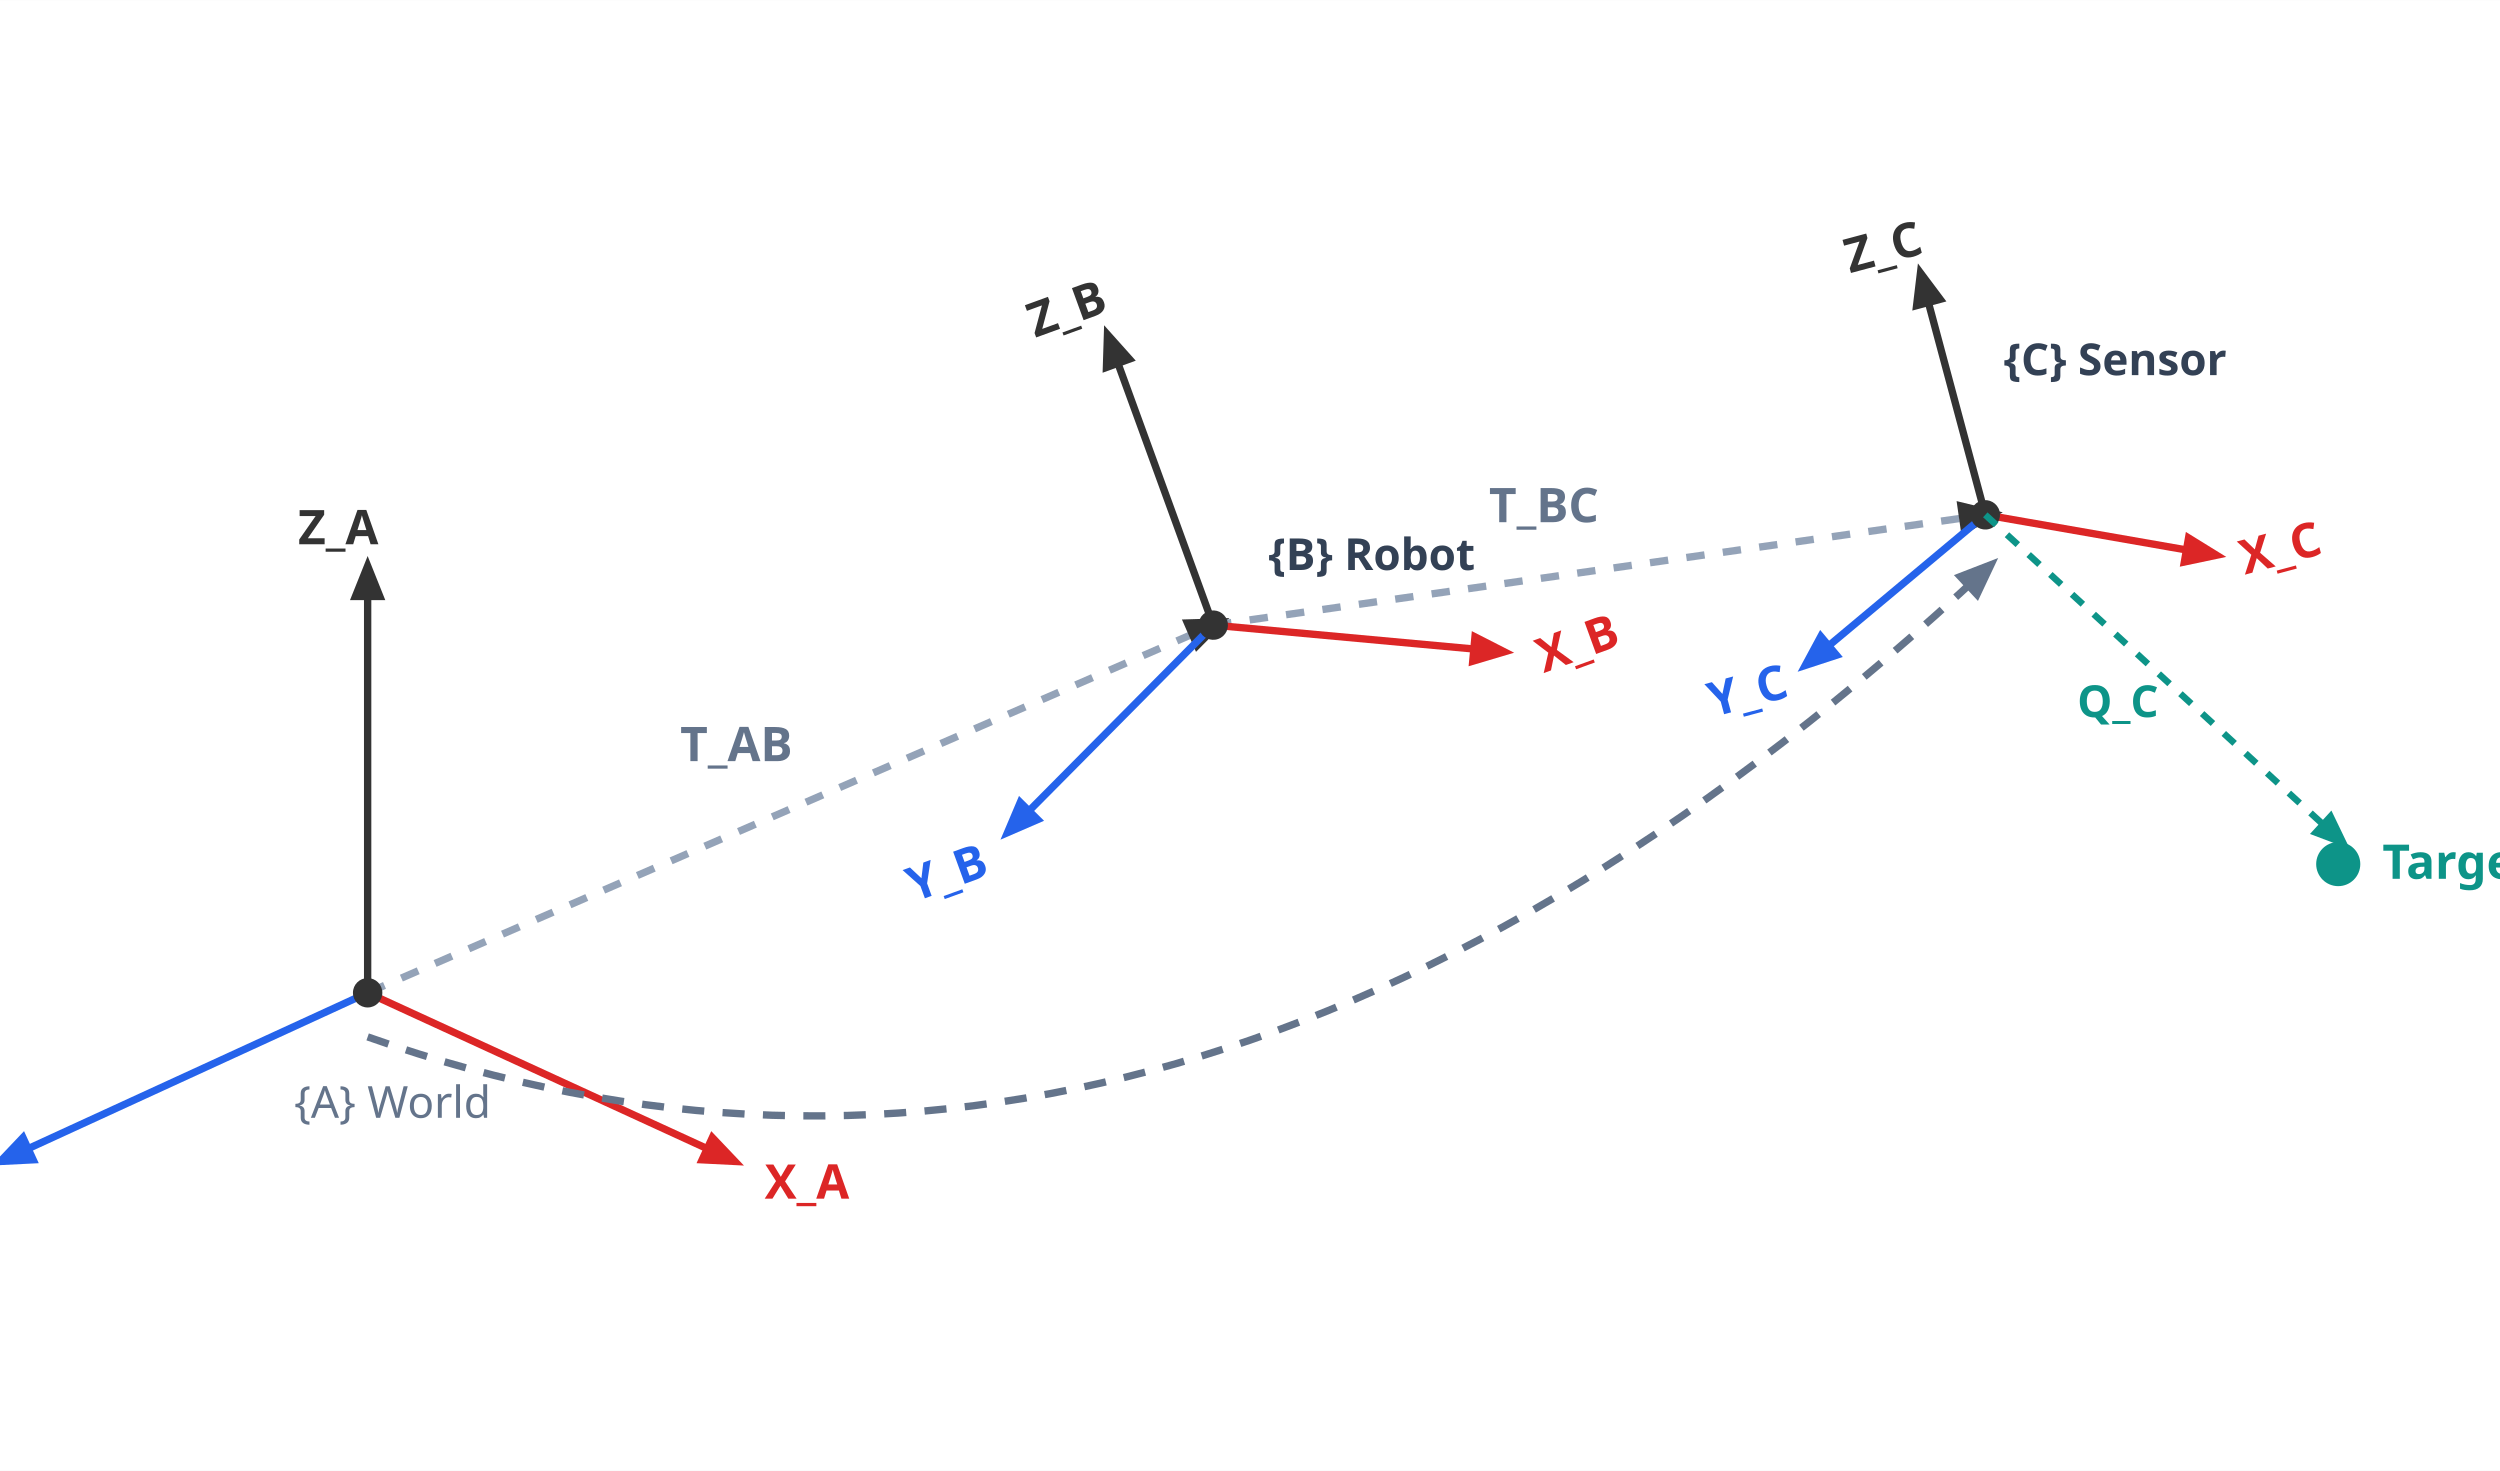
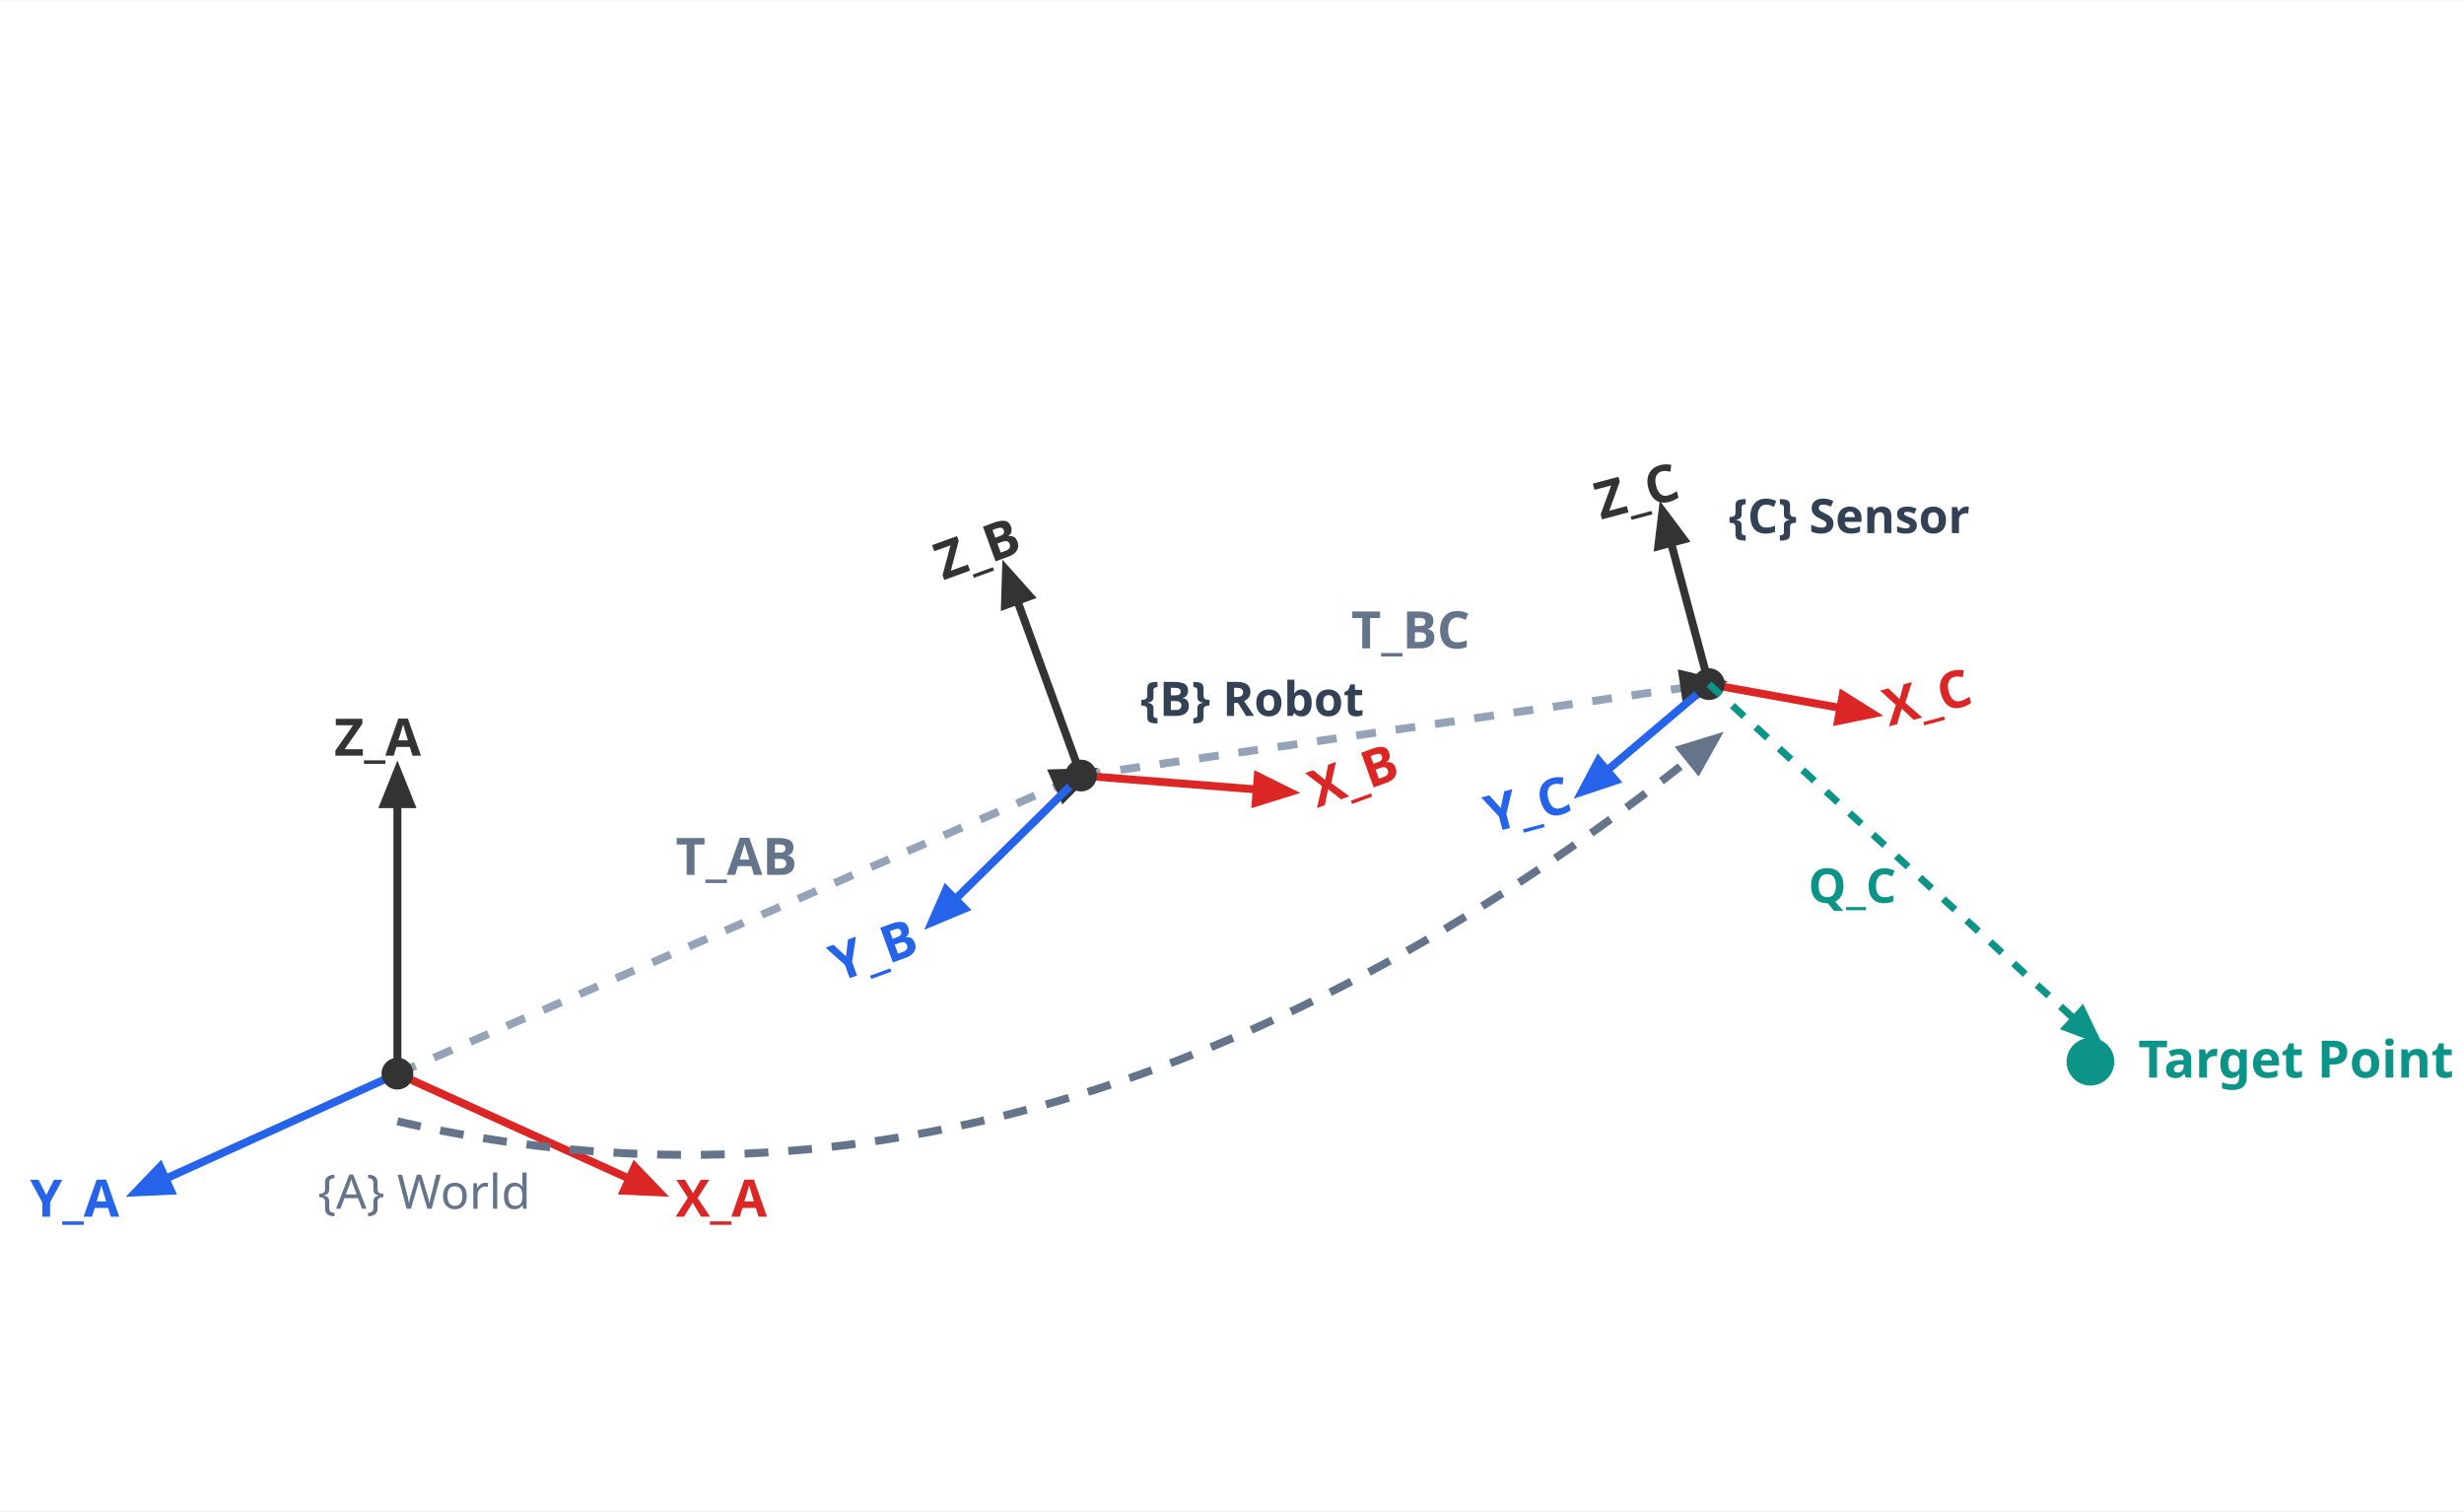
- <svg xmlns="http://www.w3.org/2000/svg" viewBox="0 0 680 400" width="600" height="353">
+ <svg xmlns="http://www.w3.org/2000/svg" viewBox="0 0 620 380" width="600" height="368">
  <defs>
    <marker id="chainArrow" viewBox="0 0 10 10" refX="6" refY="5" markerWidth="6" markerHeight="6" orient="auto-start-reverse">
      <path d="M 0 1 L 10 5 L 0 9 z" fill="#333" />
    </marker>
    <marker id="chainArrowGray" viewBox="0 0 10 10" refX="6" refY="5" markerWidth="6" markerHeight="6" orient="auto-start-reverse">
      <path d="M 0 1 L 10 5 L 0 9 z" fill="#64748b" />
    </marker>
    <marker id="chainArrowRed" viewBox="0 0 10 10" refX="6" refY="5" markerWidth="6" markerHeight="6" orient="auto-start-reverse">
      <path d="M 0 1 L 10 5 L 0 9 z" fill="#dc2626" />
    </marker>
    <marker id="chainArrowBlue" viewBox="0 0 10 10" refX="6" refY="5" markerWidth="6" markerHeight="6" orient="auto-start-reverse">
      <path d="M 0 1 L 10 5 L 0 9 z" fill="#2563eb" />
    </marker>
    <marker id="chainArrowTeal" viewBox="0 0 10 10" refX="6" refY="5" markerWidth="6" markerHeight="6" orient="auto-start-reverse">
      <path d="M 0 1 L 10 5 L 0 9 z" fill="#0d9488" />
    </marker>
  </defs>
  <rect width="100%" height="100%" fill="#ffffff" />
-   <line x1="100" y1="270" x2="330" y2="170" stroke="#94a3b8" stroke-width="2" stroke-dasharray="5,5" marker-end="url(#chainArrow)" />
-   <text x="185" y="207" font-family="sans-serif" font-size="13" font-weight="bold" fill="#64748b">T_AB</text>
-   <line x1="330" y1="170" x2="540" y2="140" stroke="#94a3b8" stroke-width="2" stroke-dasharray="5,5" marker-end="url(#chainArrow)" />
-   <text x="405" y="142" font-family="sans-serif" font-size="13" font-weight="bold" fill="#64748b">T_BC</text>
+   <line x1="100" y1="270" x2="272" y2="195" stroke="#94a3b8" stroke-width="2" stroke-dasharray="5,5" marker-end="url(#chainArrow)" />
+   <text x="170" y="220" font-family="sans-serif" font-size="13" font-weight="bold" fill="#64748b">T_AB</text>
+   <line x1="272" y1="195" x2="430" y2="172" stroke="#94a3b8" stroke-width="2" stroke-dasharray="5,5" marker-end="url(#chainArrow)" />
+   <text x="340" y="163" font-family="sans-serif" font-size="13" font-weight="bold" fill="#64748b">T_BC</text>
  <g transform="translate(100, 270)">
-     <line x1="0" y1="0" x2="0" y2="-114" stroke="#333" stroke-width="2" marker-end="url(#chainArrow)" />
-     <text x="-8" y="-122" font-family="sans-serif" font-size="13" font-weight="bold" fill="#333" text-anchor="middle">Z_A</text>
-     <line x1="0" y1="0" x2="98" y2="45" stroke="#dc2626" stroke-width="2" marker-end="url(#chainArrowRed)" />
-     <text x="108" y="56" font-family="sans-serif" font-size="13" font-weight="bold" fill="#dc2626">X_A</text>
-     <line x1="0" y1="0" x2="-98" y2="45" stroke="#2563eb" stroke-width="2" marker-end="url(#chainArrowBlue)" />
-     <text x="-108" y="56" font-family="sans-serif" font-size="13" font-weight="bold" fill="#2563eb" text-anchor="end">Y_A</text>
+     <line x1="0" y1="0" x2="0" y2="-74" stroke="#333" stroke-width="2" marker-end="url(#chainArrow)" />
+     <text x="-5" y="-80" font-family="sans-serif" font-size="13" font-weight="bold" fill="#333" text-anchor="middle">Z_A</text>
+     <line x1="0" y1="0" x2="64" y2="29" stroke="#dc2626" stroke-width="2" marker-end="url(#chainArrowRed)" />
+     <text x="70" y="36" font-family="sans-serif" font-size="13" font-weight="bold" fill="#dc2626">X_A</text>
+     <line x1="0" y1="0" x2="-64" y2="29" stroke="#2563eb" stroke-width="2" marker-end="url(#chainArrowBlue)" />
+     <text x="-70" y="36" font-family="sans-serif" font-size="13" font-weight="bold" fill="#2563eb" text-anchor="end">Y_A</text>
    <circle cx="0" cy="0" r="4" fill="#333" />
    <text x="-20" y="34" font-family="sans-serif" font-size="12" fill="#64748b">{A} World</text>
  </g>
-   <g transform="translate(330, 170) rotate(-20)">
-     <line x1="0" y1="0" x2="0" y2="-82" stroke="#333" stroke-width="2" marker-end="url(#chainArrow)" />
-     <text x="-8" y="-90" font-family="sans-serif" font-size="13" font-weight="bold" fill="#333" text-anchor="middle">Z_B</text>
-     <line x1="0" y1="0" x2="70" y2="33" stroke="#dc2626" stroke-width="2" marker-end="url(#chainArrowRed)" />
-     <text x="80" y="43" font-family="sans-serif" font-size="13" font-weight="bold" fill="#dc2626">X_B</text>
-     <line x1="0" y1="0" x2="-70" y2="33" stroke="#2563eb" stroke-width="2" marker-end="url(#chainArrowBlue)" />
-     <text x="-80" y="43" font-family="sans-serif" font-size="13" font-weight="bold" fill="#2563eb" text-anchor="end">Y_B</text>
+   <g transform="translate(272, 195) rotate(-20)">
+     <line x1="0" y1="0" x2="0" y2="-53" stroke="#333" stroke-width="2" marker-end="url(#chainArrow)" />
+     <text x="-5" y="-58" font-family="sans-serif" font-size="13" font-weight="bold" fill="#333" text-anchor="middle">Z_B</text>
+     <line x1="0" y1="0" x2="46" y2="21" stroke="#dc2626" stroke-width="2" marker-end="url(#chainArrowRed)" />
+     <text x="53" y="28" font-family="sans-serif" font-size="13" font-weight="bold" fill="#dc2626">X_B</text>
+     <line x1="0" y1="0" x2="-46" y2="21" stroke="#2563eb" stroke-width="2" marker-end="url(#chainArrowBlue)" />
+     <text x="-53" y="28" font-family="sans-serif" font-size="13" font-weight="bold" fill="#2563eb" text-anchor="end">Y_B</text>
    <circle cx="0" cy="0" r="4" fill="#333" />
  </g>
-   <text x="345" y="155" font-family="sans-serif" font-size="12" font-weight="bold" fill="#334155">{B} Robot</text>
-   <g transform="translate(540, 140) rotate(-15)">
-     <line x1="0" y1="0" x2="0" y2="-66" stroke="#333" stroke-width="2" marker-end="url(#chainArrow)" />
-     <text x="-8" y="-73" font-family="sans-serif" font-size="13" font-weight="bold" fill="#333" text-anchor="middle">Z_C</text>
-     <line x1="0" y1="0" x2="56" y2="26" stroke="#dc2626" stroke-width="2" marker-end="url(#chainArrowRed)" />
-     <text x="64" y="34" font-family="sans-serif" font-size="13" font-weight="bold" fill="#dc2626">X_C</text>
-     <line x1="0" y1="0" x2="-56" y2="26" stroke="#2563eb" stroke-width="2" marker-end="url(#chainArrowBlue)" />
-     <text x="-64" y="34" font-family="sans-serif" font-size="13" font-weight="bold" fill="#2563eb" text-anchor="end">Y_C</text>
+   <text x="287" y="180" font-family="sans-serif" font-size="12" font-weight="bold" fill="#334155">{B} Robot</text>
+   <g transform="translate(430, 172) rotate(-15)">
+     <line x1="0" y1="0" x2="0" y2="-43" stroke="#333" stroke-width="2" marker-end="url(#chainArrow)" />
+     <text x="-5" y="-47" font-family="sans-serif" font-size="13" font-weight="bold" fill="#333" text-anchor="middle">Z_C</text>
+     <line x1="0" y1="0" x2="36" y2="17" stroke="#dc2626" stroke-width="2" marker-end="url(#chainArrowRed)" />
+     <text x="41" y="22" font-family="sans-serif" font-size="13" font-weight="bold" fill="#dc2626">X_C</text>
+     <line x1="0" y1="0" x2="-36" y2="17" stroke="#2563eb" stroke-width="2" marker-end="url(#chainArrowBlue)" />
+     <text x="-41" y="22" font-family="sans-serif" font-size="13" font-weight="bold" fill="#2563eb" text-anchor="end">Y_C</text>
    <circle cx="0" cy="0" r="4" fill="#333" />
  </g>
-   <text x="545" y="102" font-family="sans-serif" font-size="12" font-weight="bold" fill="#334155">{C} Sensor</text>
-   <line x1="540" y1="140" x2="636" y2="228" stroke="#0d9488" stroke-width="1.8" stroke-dasharray="4,4" marker-end="url(#chainArrowTeal)" />
-   <text x="565" y="195" font-family="sans-serif" font-size="12" font-weight="bold" fill="#0d9488">Q_C</text>
-   <g transform="translate(636, 235)">
+   <text x="435" y="134" font-family="sans-serif" font-size="12" font-weight="bold" fill="#334155">{C} Sensor</text>
+   <line x1="430" y1="172" x2="526" y2="260" stroke="#0d9488" stroke-width="1.8" stroke-dasharray="4,4" marker-end="url(#chainArrowTeal)" />
+   <text x="455" y="227" font-family="sans-serif" font-size="12" font-weight="bold" fill="#0d9488">Q_C</text>
+   <g transform="translate(526, 267)">
    <circle cx="0" cy="0" r="6" fill="#0d9488" />
    <text x="12" y="4" font-family="sans-serif" font-size="13" font-weight="bold" fill="#0d9488">Target Point</text>
  </g>
-   <path d="M 100 282 Q 320 360 540 155" fill="none" stroke="#64748b" stroke-width="2" stroke-dasharray="6,5" marker-end="url(#chainArrowGray)" />
+   <path d="M 100 282 Q 265 320 430 187" fill="none" stroke="#64748b" stroke-width="2" stroke-dasharray="6,5" marker-end="url(#chainArrowGray)" />
</svg>
